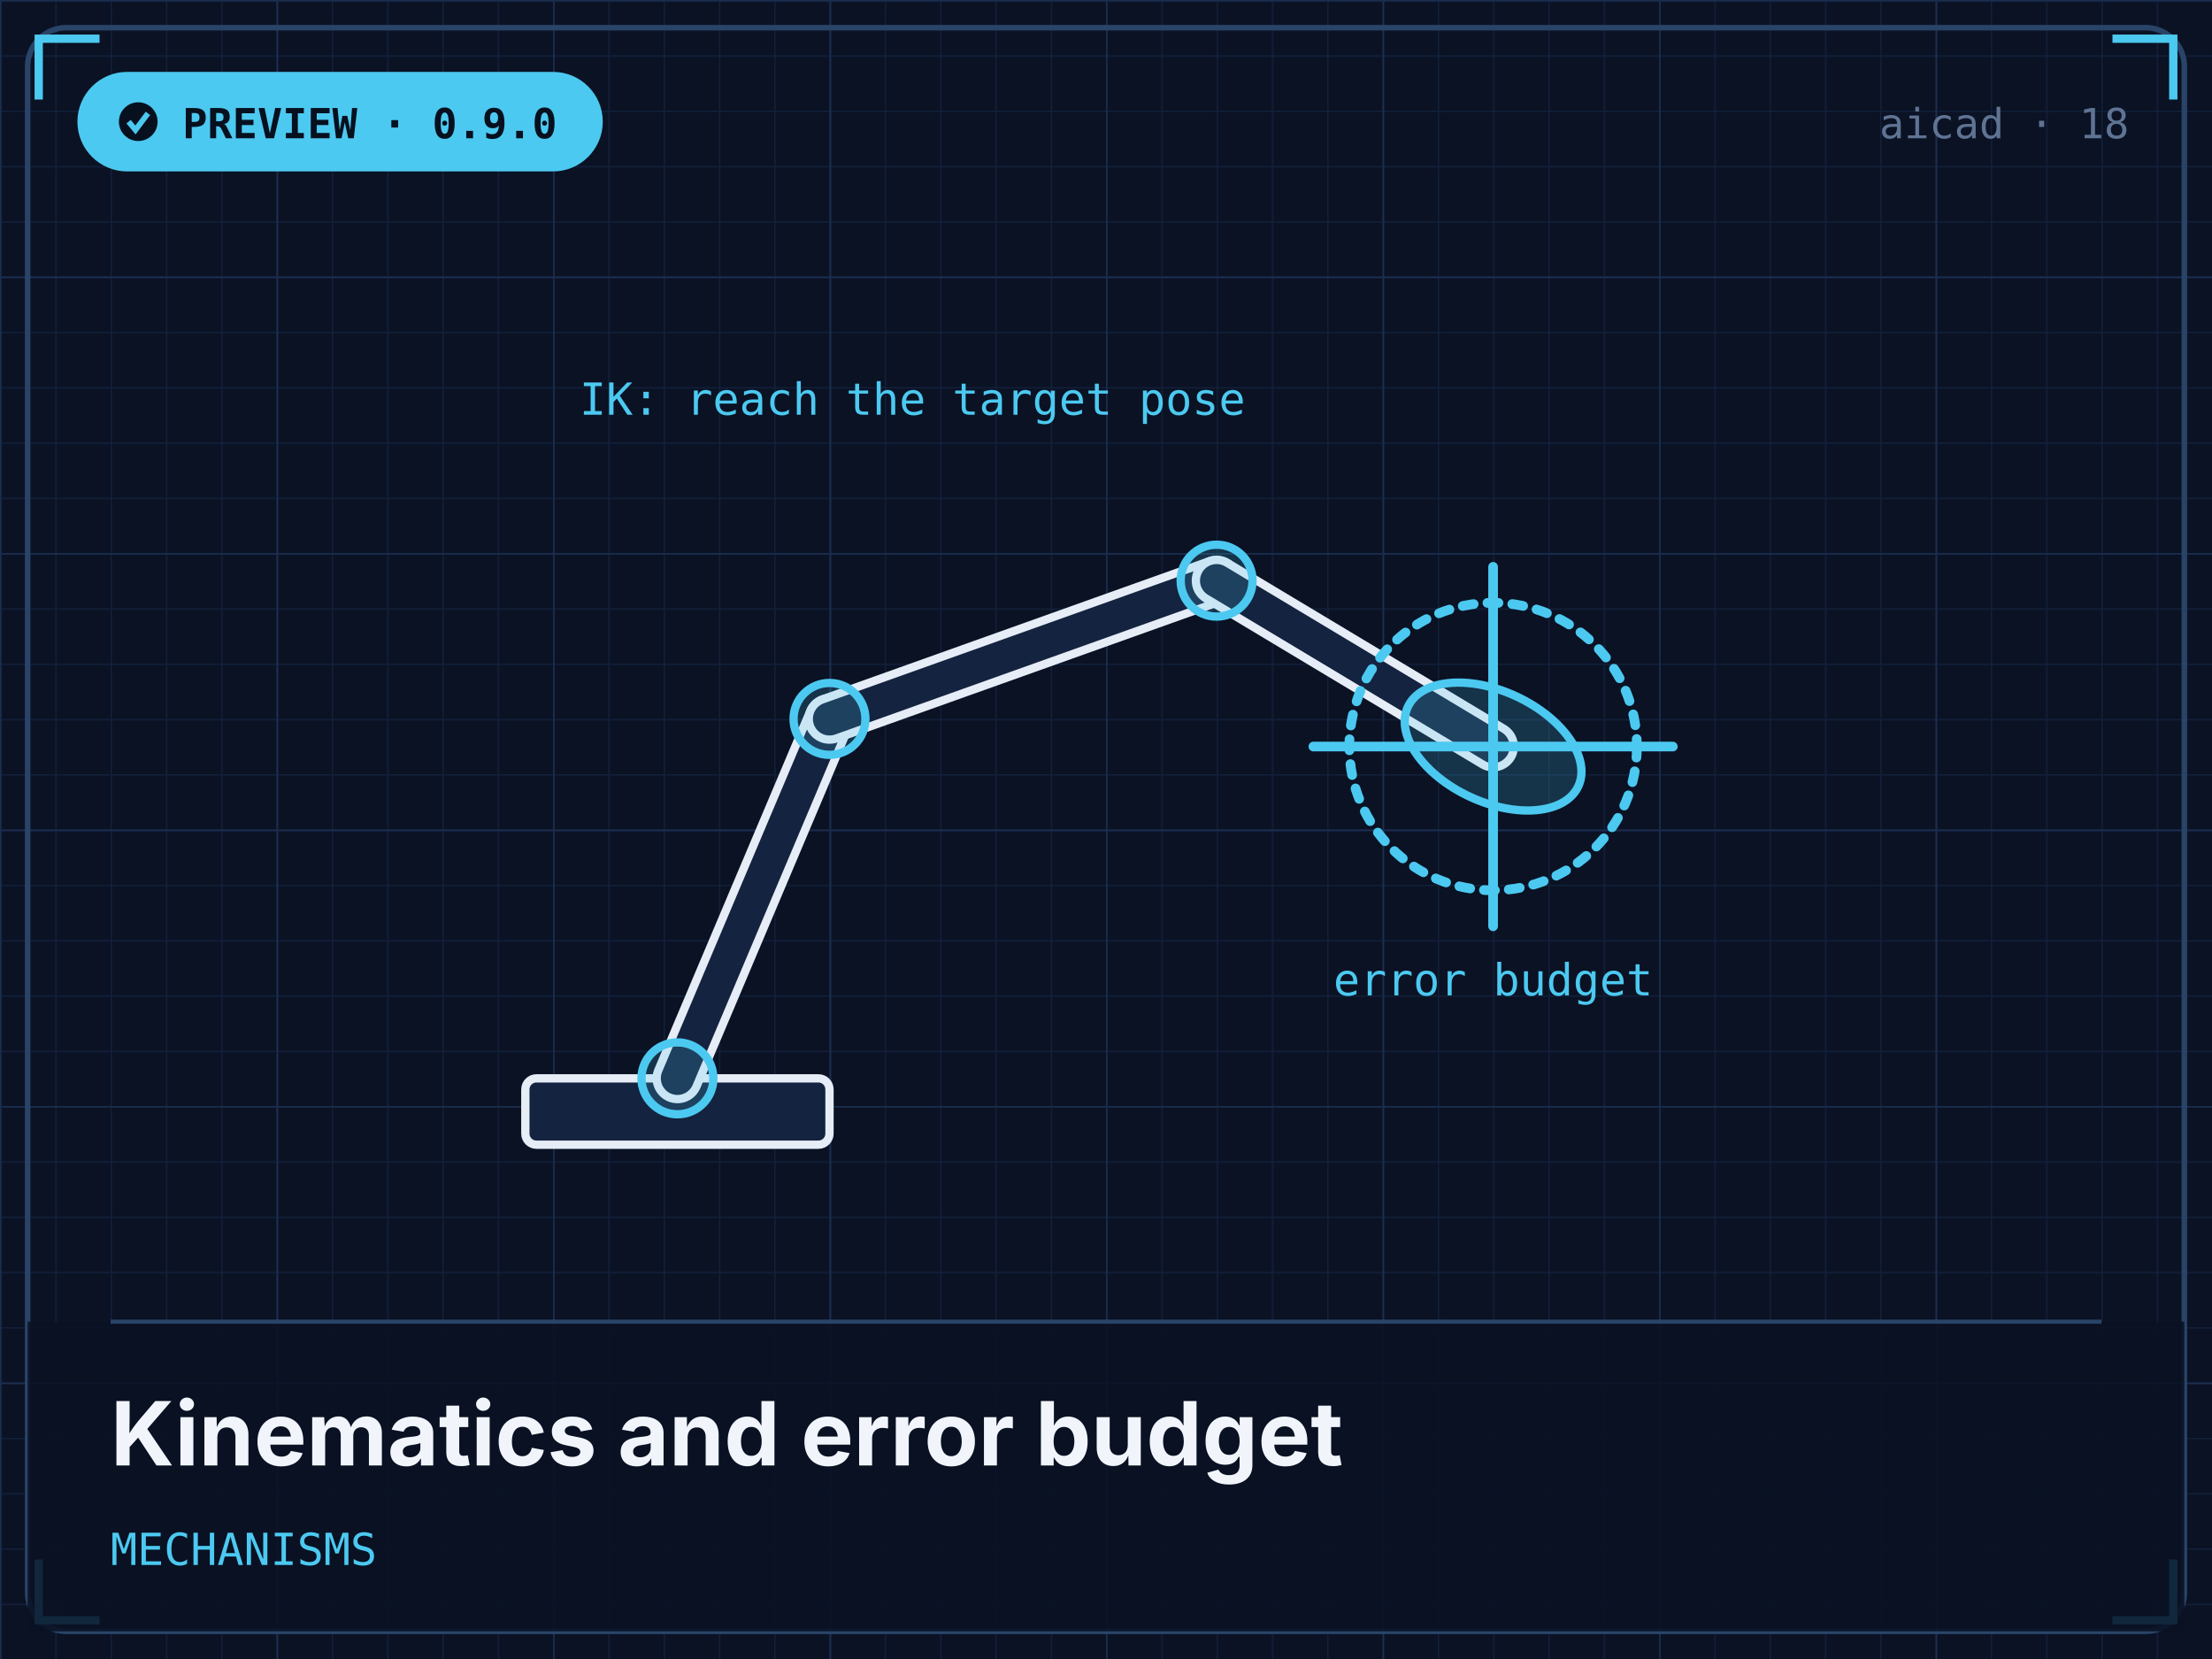
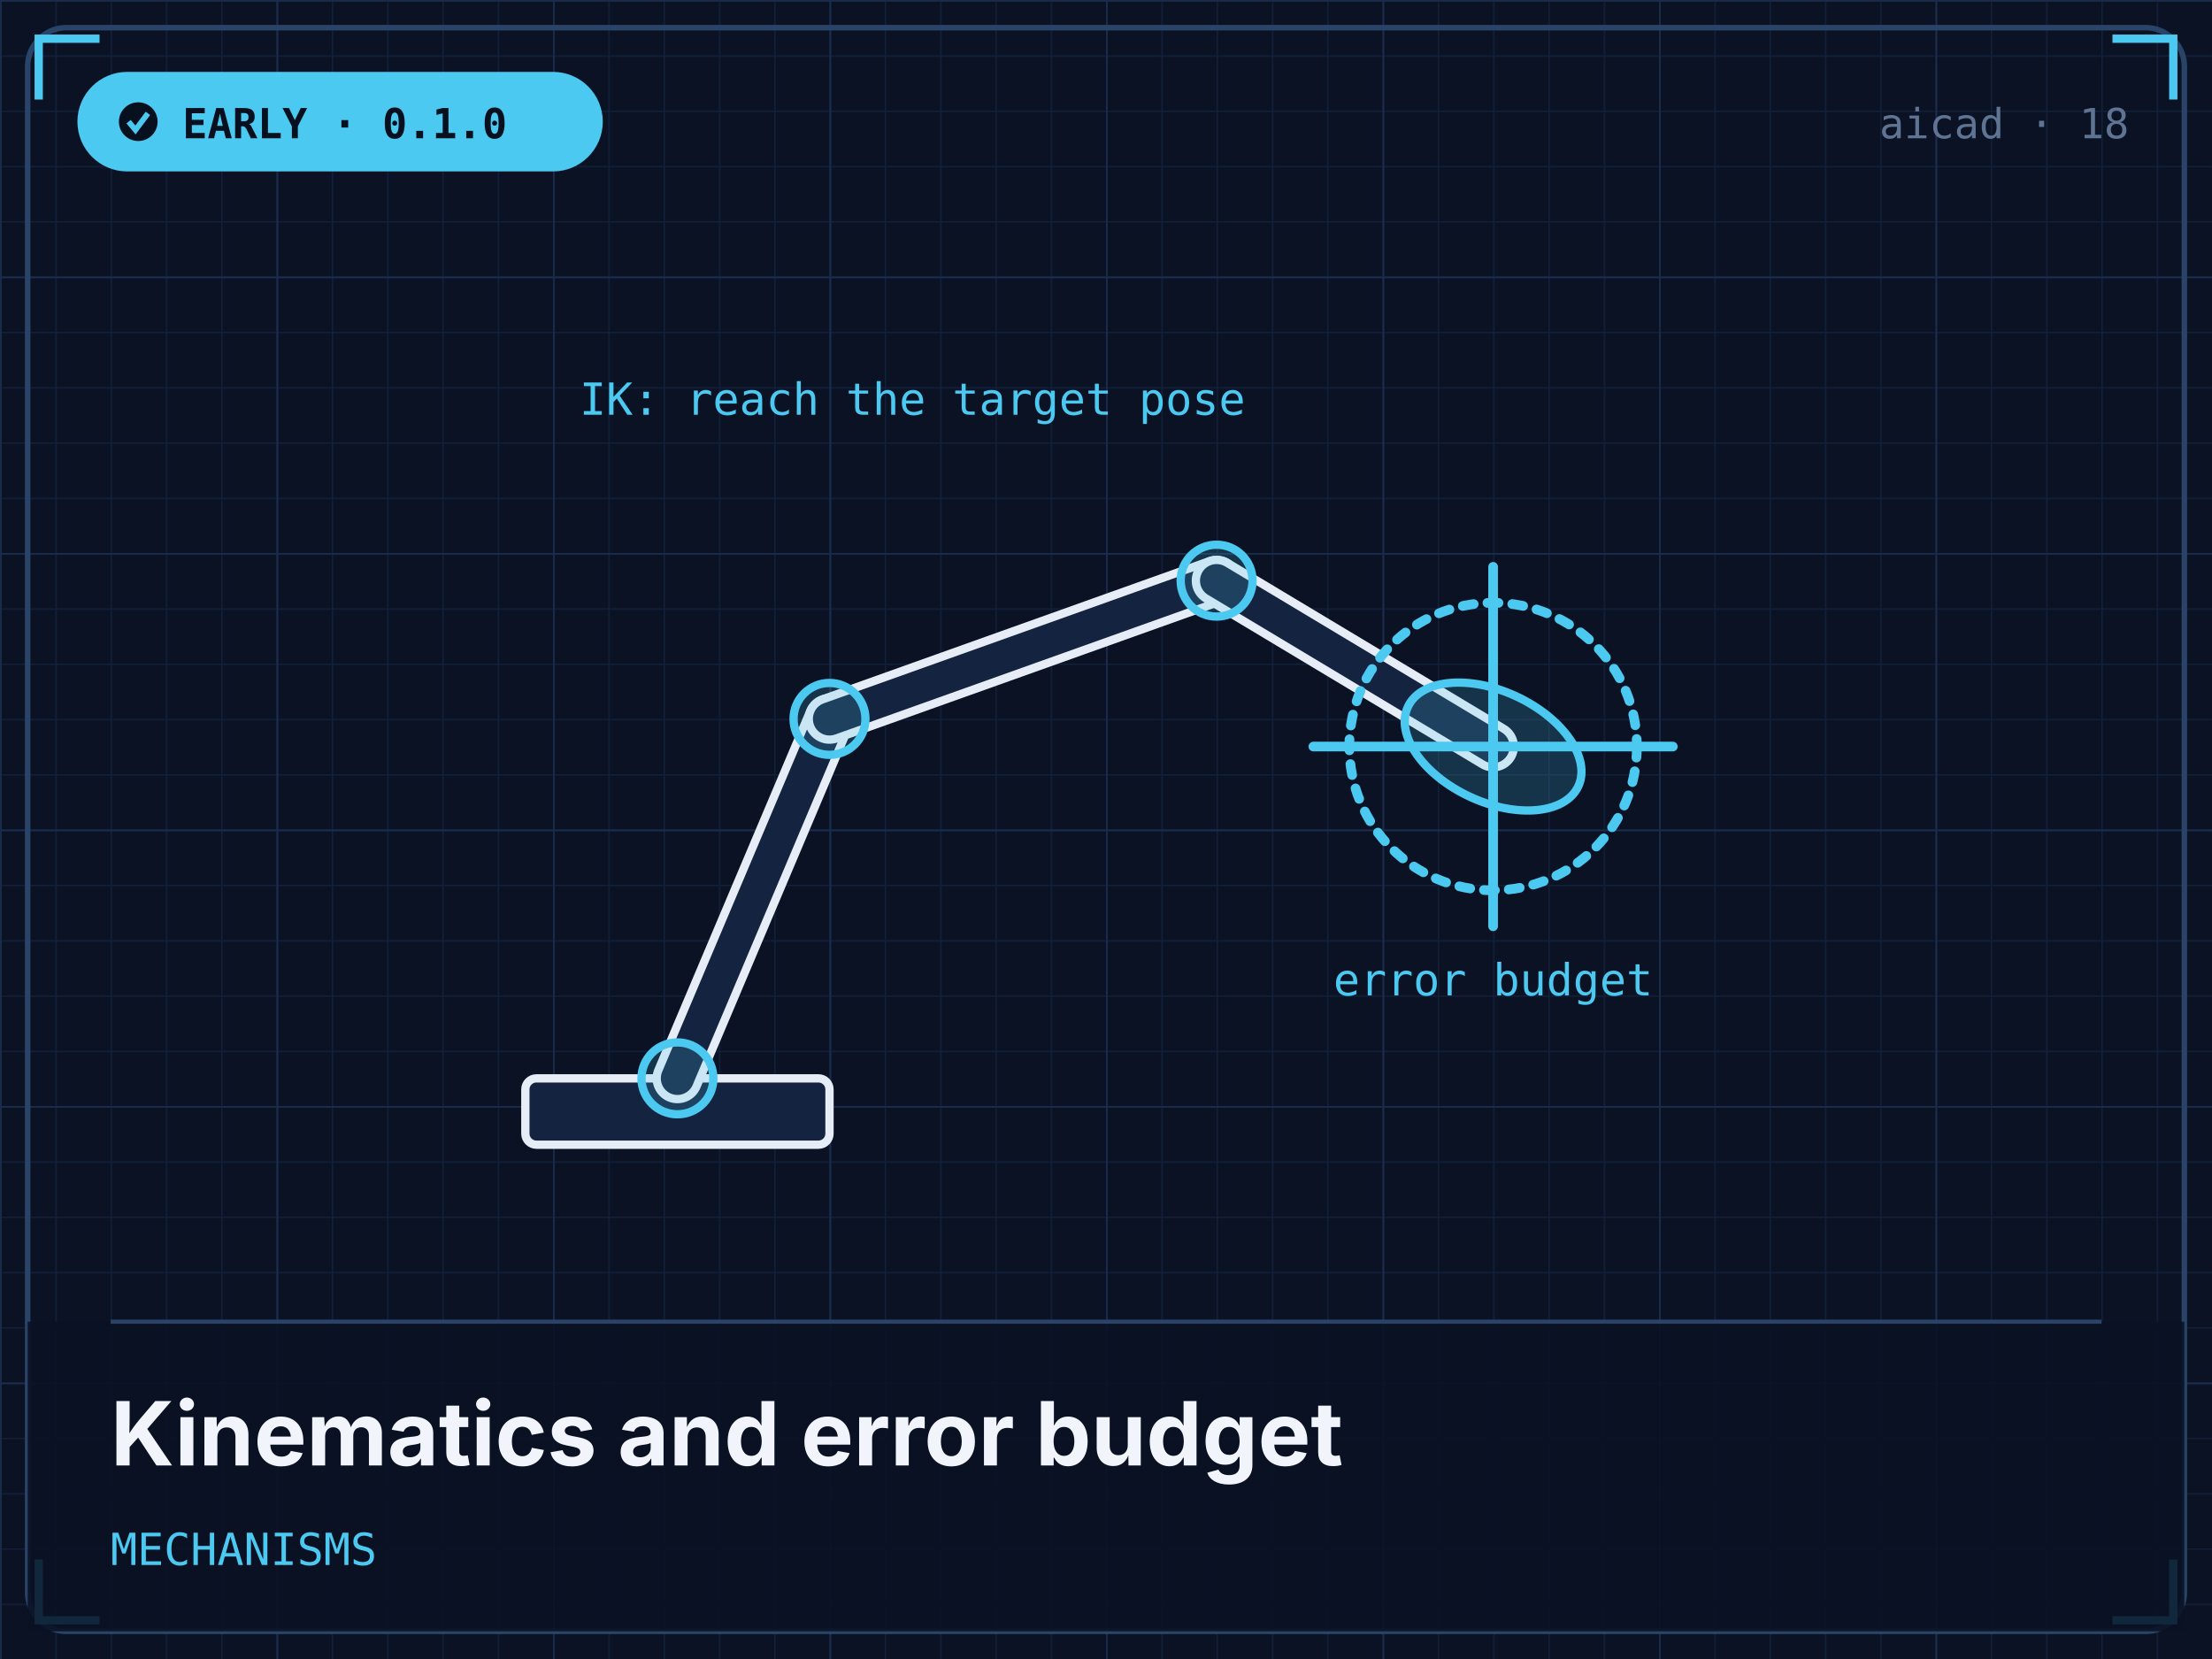
<svg xmlns="http://www.w3.org/2000/svg" width="800" height="600" viewBox="0 0 800 600" role="img" aria-label="Kinematics and error budget">
  <style>
.ln{fill:none;stroke:#e6edf7;stroke-width:3;stroke-linejoin:round;stroke-linecap:round}
.lf{fill:#14233f;stroke:#e6edf7;stroke-width:3;stroke-linejoin:round}
.lfi{fill:none;stroke:#14233f}
.lf2{fill:#0f1b33;stroke:#9fb3cf;stroke-width:2.5;stroke-linejoin:round}
.lf3{fill:#4cc9f0;fill-opacity:.35;stroke:#4cc9f0;stroke-width:3}
.fa{fill:#4cc9f0;fill-opacity:.18;stroke:#4cc9f0;stroke-width:3;stroke-linejoin:round}
.ac{fill:none;stroke:#4cc9f0;stroke-width:3.5;stroke-linecap:round;stroke-linejoin:round}
.ac-head{fill:#4cc9f0}
.af{fill:#4cc9f0}
.dm{stroke:#3a4d6b;stroke-width:2;fill:none}
.tl{fill:#e6edf7;font-family:'Inter','DejaVu Sans','Segoe UI',Arial,sans-serif;font-size:20px;font-weight:700}
.tm{fill:#4cc9f0;font-family:'JetBrains Mono','DejaVu Sans Mono',Consolas,monospace;font-size:16px}
.ts{fill:#9fb3cf;font-family:'Inter','DejaVu Sans','Segoe UI',Arial,sans-serif;font-size:14px}
.st-wip .lf,.st-wip .ln{stroke:#cbd5e1}
.st-next .lf{stroke:#4cc9f0;fill:#0f2440}
.st-next .ln{stroke:#4cc9f0}
.st-future .lf,.st-future .ln{stroke:#8aa0c0;stroke-dasharray:9 6}
.st-future .lf{fill:#101b31}
.st-future .lfi{stroke:#101b31;stroke-dasharray:none}
.st-next .lfi{stroke:#0f2440}
.st-future .lf2{stroke:#5f7393;stroke-dasharray:6 5}
.st-future .ac{stroke-opacity:.8}
.st-future .fa{fill-opacity:.09}
.mini text{display:none}
</style>
  <defs>
    <pattern id="gkinematics" width="20" height="20" patternUnits="userSpaceOnUse">
      <path d="M20 0H0V20" fill="none" stroke="#12203a" stroke-width="1" />
    </pattern>
    <pattern id="Gkinematics" width="100" height="100" patternUnits="userSpaceOnUse">
      <path d="M100 0H0V100" fill="none" stroke="#1a2c4c" stroke-width="1.2" />
    </pattern>
  </defs>
  <rect width="800" height="600" fill="#0a1224" />
  <rect width="800" height="600" fill="url(#gkinematics)" />
  <rect width="800" height="600" fill="url(#Gkinematics)" />
  <rect x="10" y="10" width="780" height="580" rx="14" fill="none" stroke="#2a4468" stroke-width="2" />
  <path d="M14,36 V14 H36" fill="none" stroke="#4cc9f0" stroke-width="3" />
  <path d="M786,36 V14 H764" fill="none" stroke="#4cc9f0" stroke-width="3" />
  <path d="M14,564 V586 H36" fill="none" stroke="#4cc9f0" stroke-width="3" />
  <path d="M786,564 V586 H764" fill="none" stroke="#4cc9f0" stroke-width="3" />
  <rect x="28" y="26" width="190.0" height="36" rx="18" fill="#4cc9f0" />
  <circle cx="50" cy="44" r="7" fill="#06101f" />
  <path d="M46.5,44 l2.5,3 l4.5,-6" stroke="#4cc9f0" stroke-width="2" fill="none" />
-   <text x="66" y="50" fill="#06101f" font-family="'JetBrains Mono','DejaVu Sans Mono',Consolas,monospace" font-size="15" font-weight="700">PREVIEW · 0.9.0</text>
+   <text x="66" y="50" fill="#06101f" font-family="'JetBrains Mono','DejaVu Sans Mono',Consolas,monospace" font-size="15" font-weight="700">EARLY · 0.1.0</text>
  <text x="770" y="50" text-anchor="end" fill="#5f7393" font-family="'JetBrains Mono','DejaVu Sans Mono',Consolas,monospace" font-size="15">aicad · 18</text>
  <g class="st-done">
    <rect class="lf" x="190" y="390" width="110" height="24" rx="4" />
    <line class="lf" x1="245" y1="390" x2="300" y2="260" style="stroke-width:18;stroke-linecap:round" />
    <line class="lfi" x1="245" y1="390" x2="300" y2="260" style="stroke-width:12;stroke-linecap:round" />
    <line class="lf" x1="300" y1="260" x2="440" y2="210" style="stroke-width:18;stroke-linecap:round" />
    <line class="lfi" x1="300" y1="260" x2="440" y2="210" style="stroke-width:12;stroke-linecap:round" />
    <line class="lf" x1="440" y1="210" x2="540" y2="270" style="stroke-width:18;stroke-linecap:round" />
    <line class="lfi" x1="440" y1="210" x2="540" y2="270" style="stroke-width:12;stroke-linecap:round" />
    <circle class="fa" cx="245" cy="390" r="13" />
    <circle class="fa" cx="300" cy="260" r="13" />
    <circle class="fa" cx="440" cy="210" r="13" />
    <ellipse class="fa" cx="540" cy="270" rx="34" ry="20" transform="rotate(25 540 270)" />
    <circle class="ac" cx="540" cy="270" r="52" style="stroke-dasharray:4 5" />
    <line class="ac" x1="540" y1="205" x2="540" y2="335" />
    <line class="ac" x1="475" y1="270" x2="605" y2="270" />
    <text class="tm" x="540" y="360" text-anchor="middle">error budget</text>
    <text class="tm" x="330" y="150" text-anchor="middle">IK: reach the target pose</text>
  </g>
  <rect x="10" y="478" width="780" height="112" fill="#0a1224" fill-opacity=".88" />
  <line x1="40" y1="478" x2="760" y2="478" stroke="#2a4468" stroke-width="1.5" />
  <text x="40" y="530" fill="#f1f5fb" font-family="'Inter','DejaVu Sans','Segoe UI',Arial,sans-serif" font-size="32" font-weight="700">Kinematics and error budget</text>
  <text x="40" y="566" fill="#4cc9f0" font-family="'JetBrains Mono','DejaVu Sans Mono',Consolas,monospace" font-size="16">MECHANISMS</text>
</svg>
